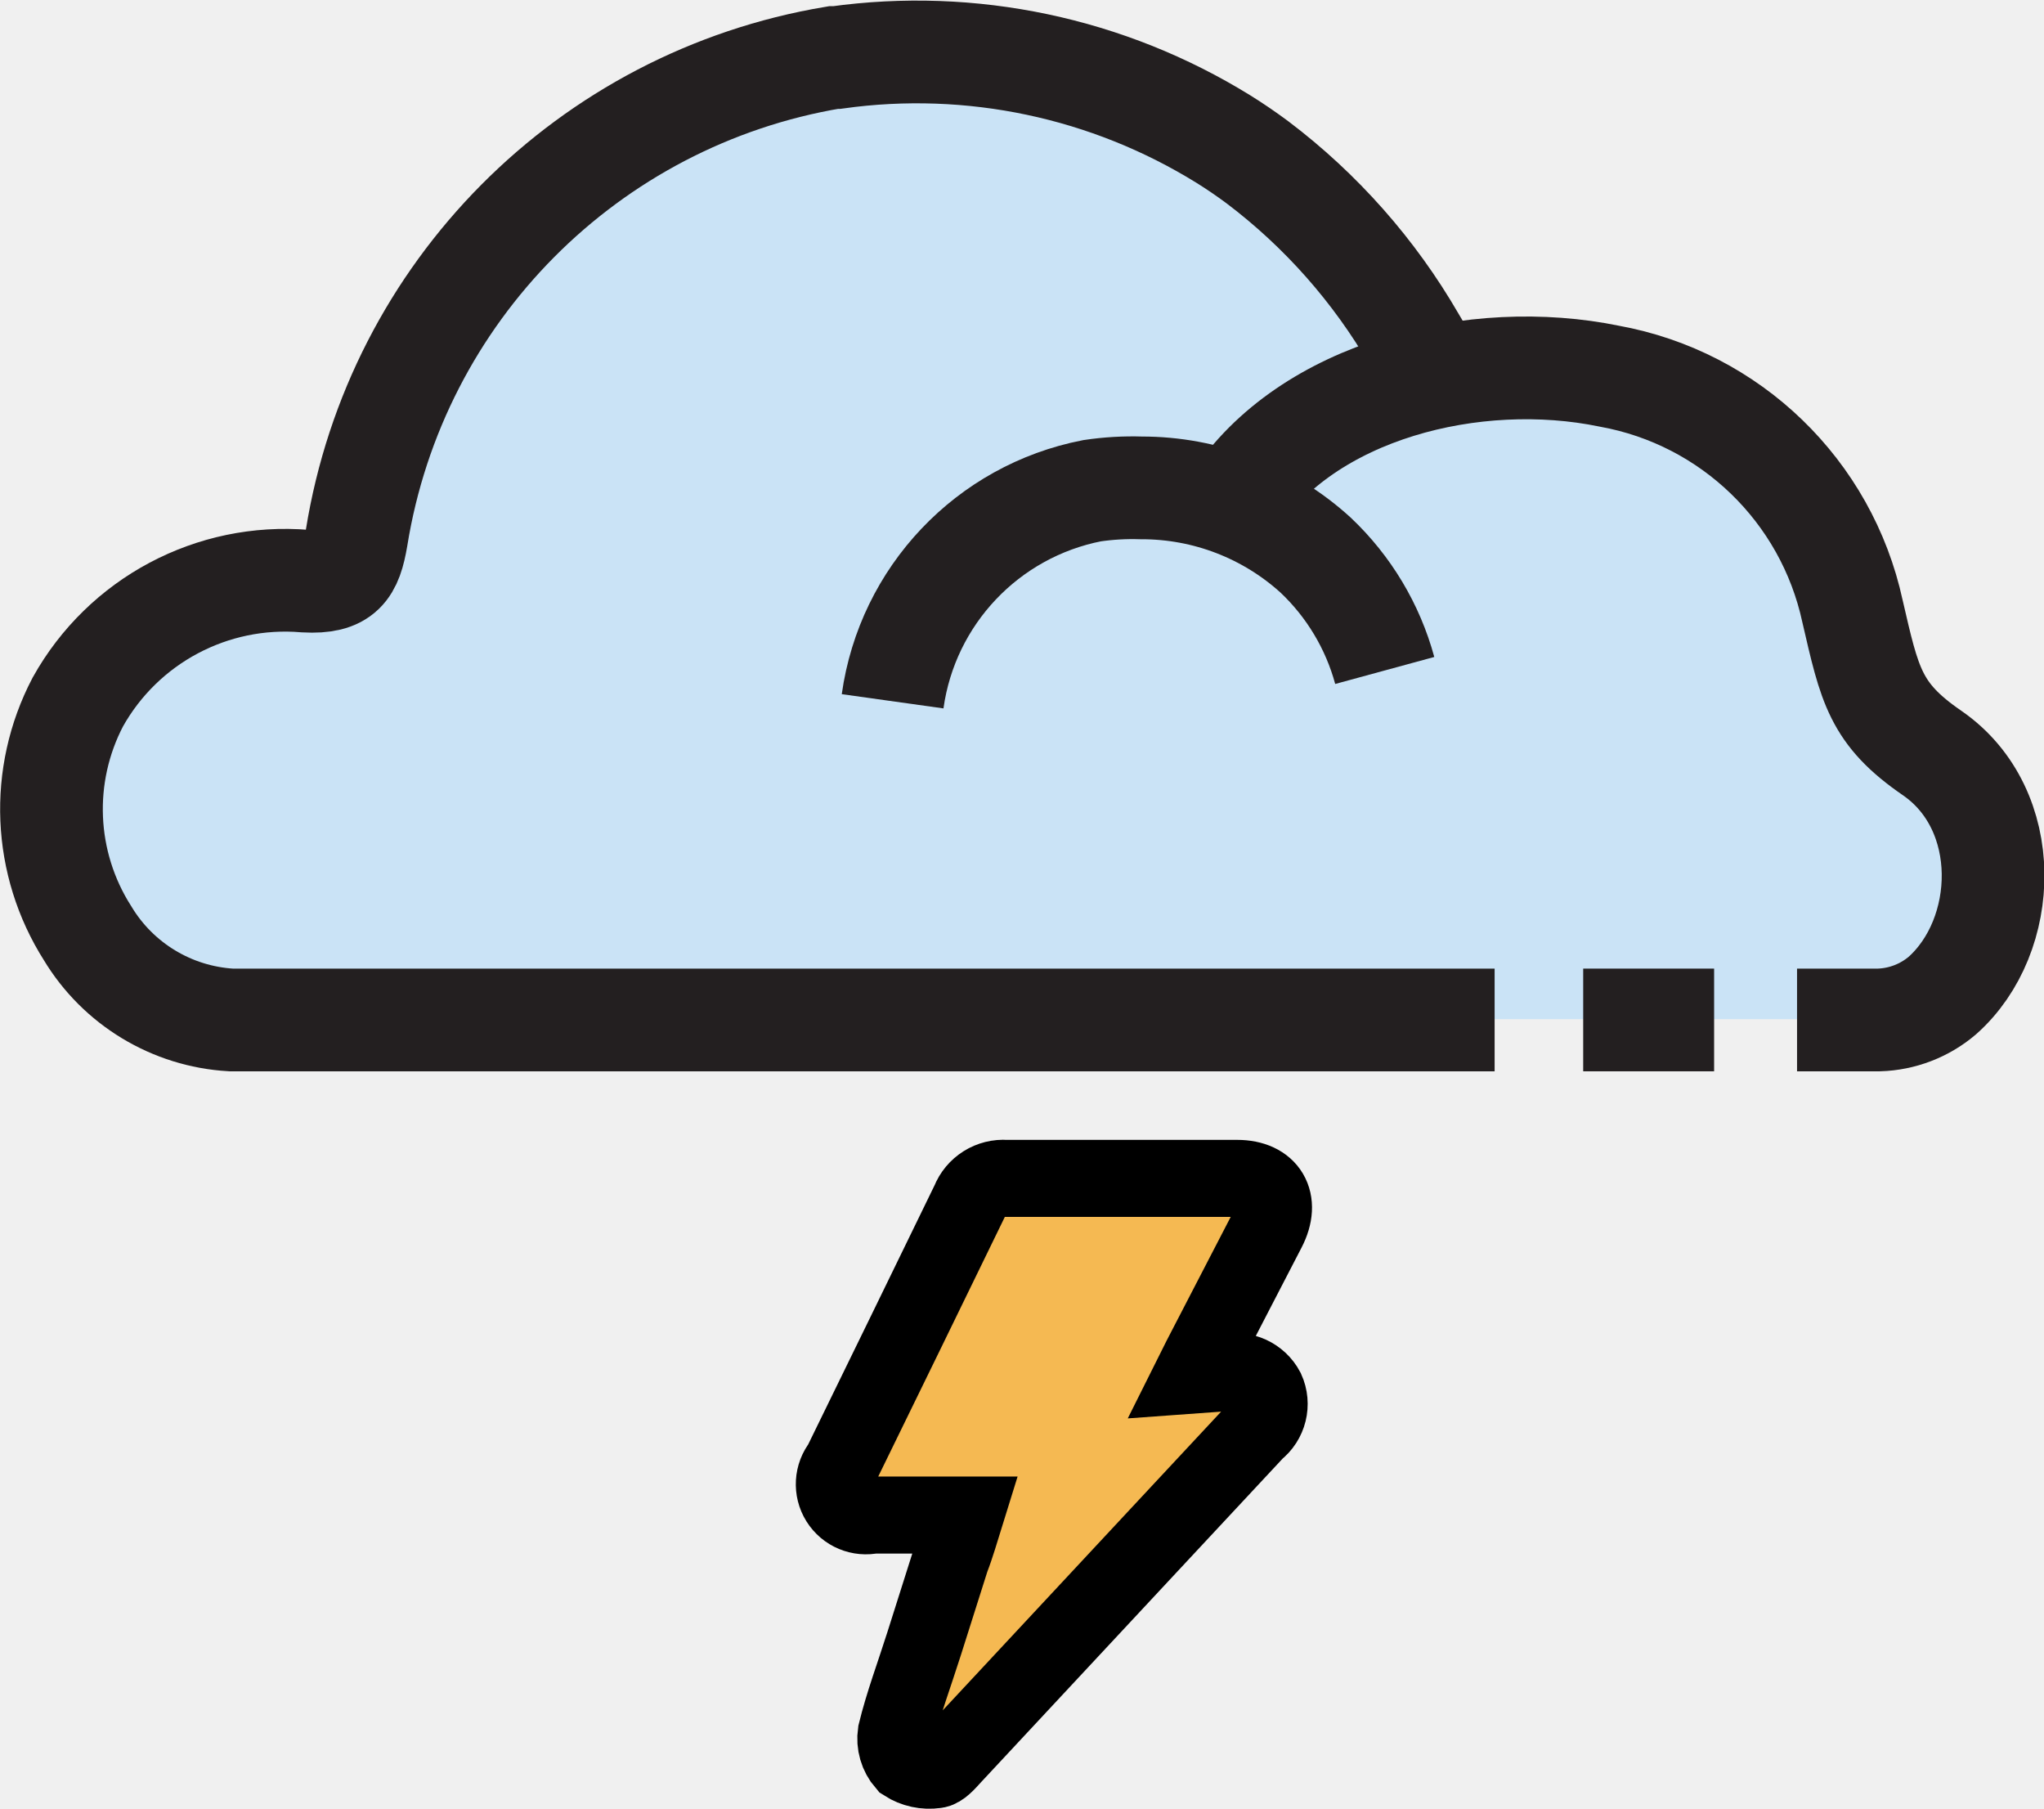
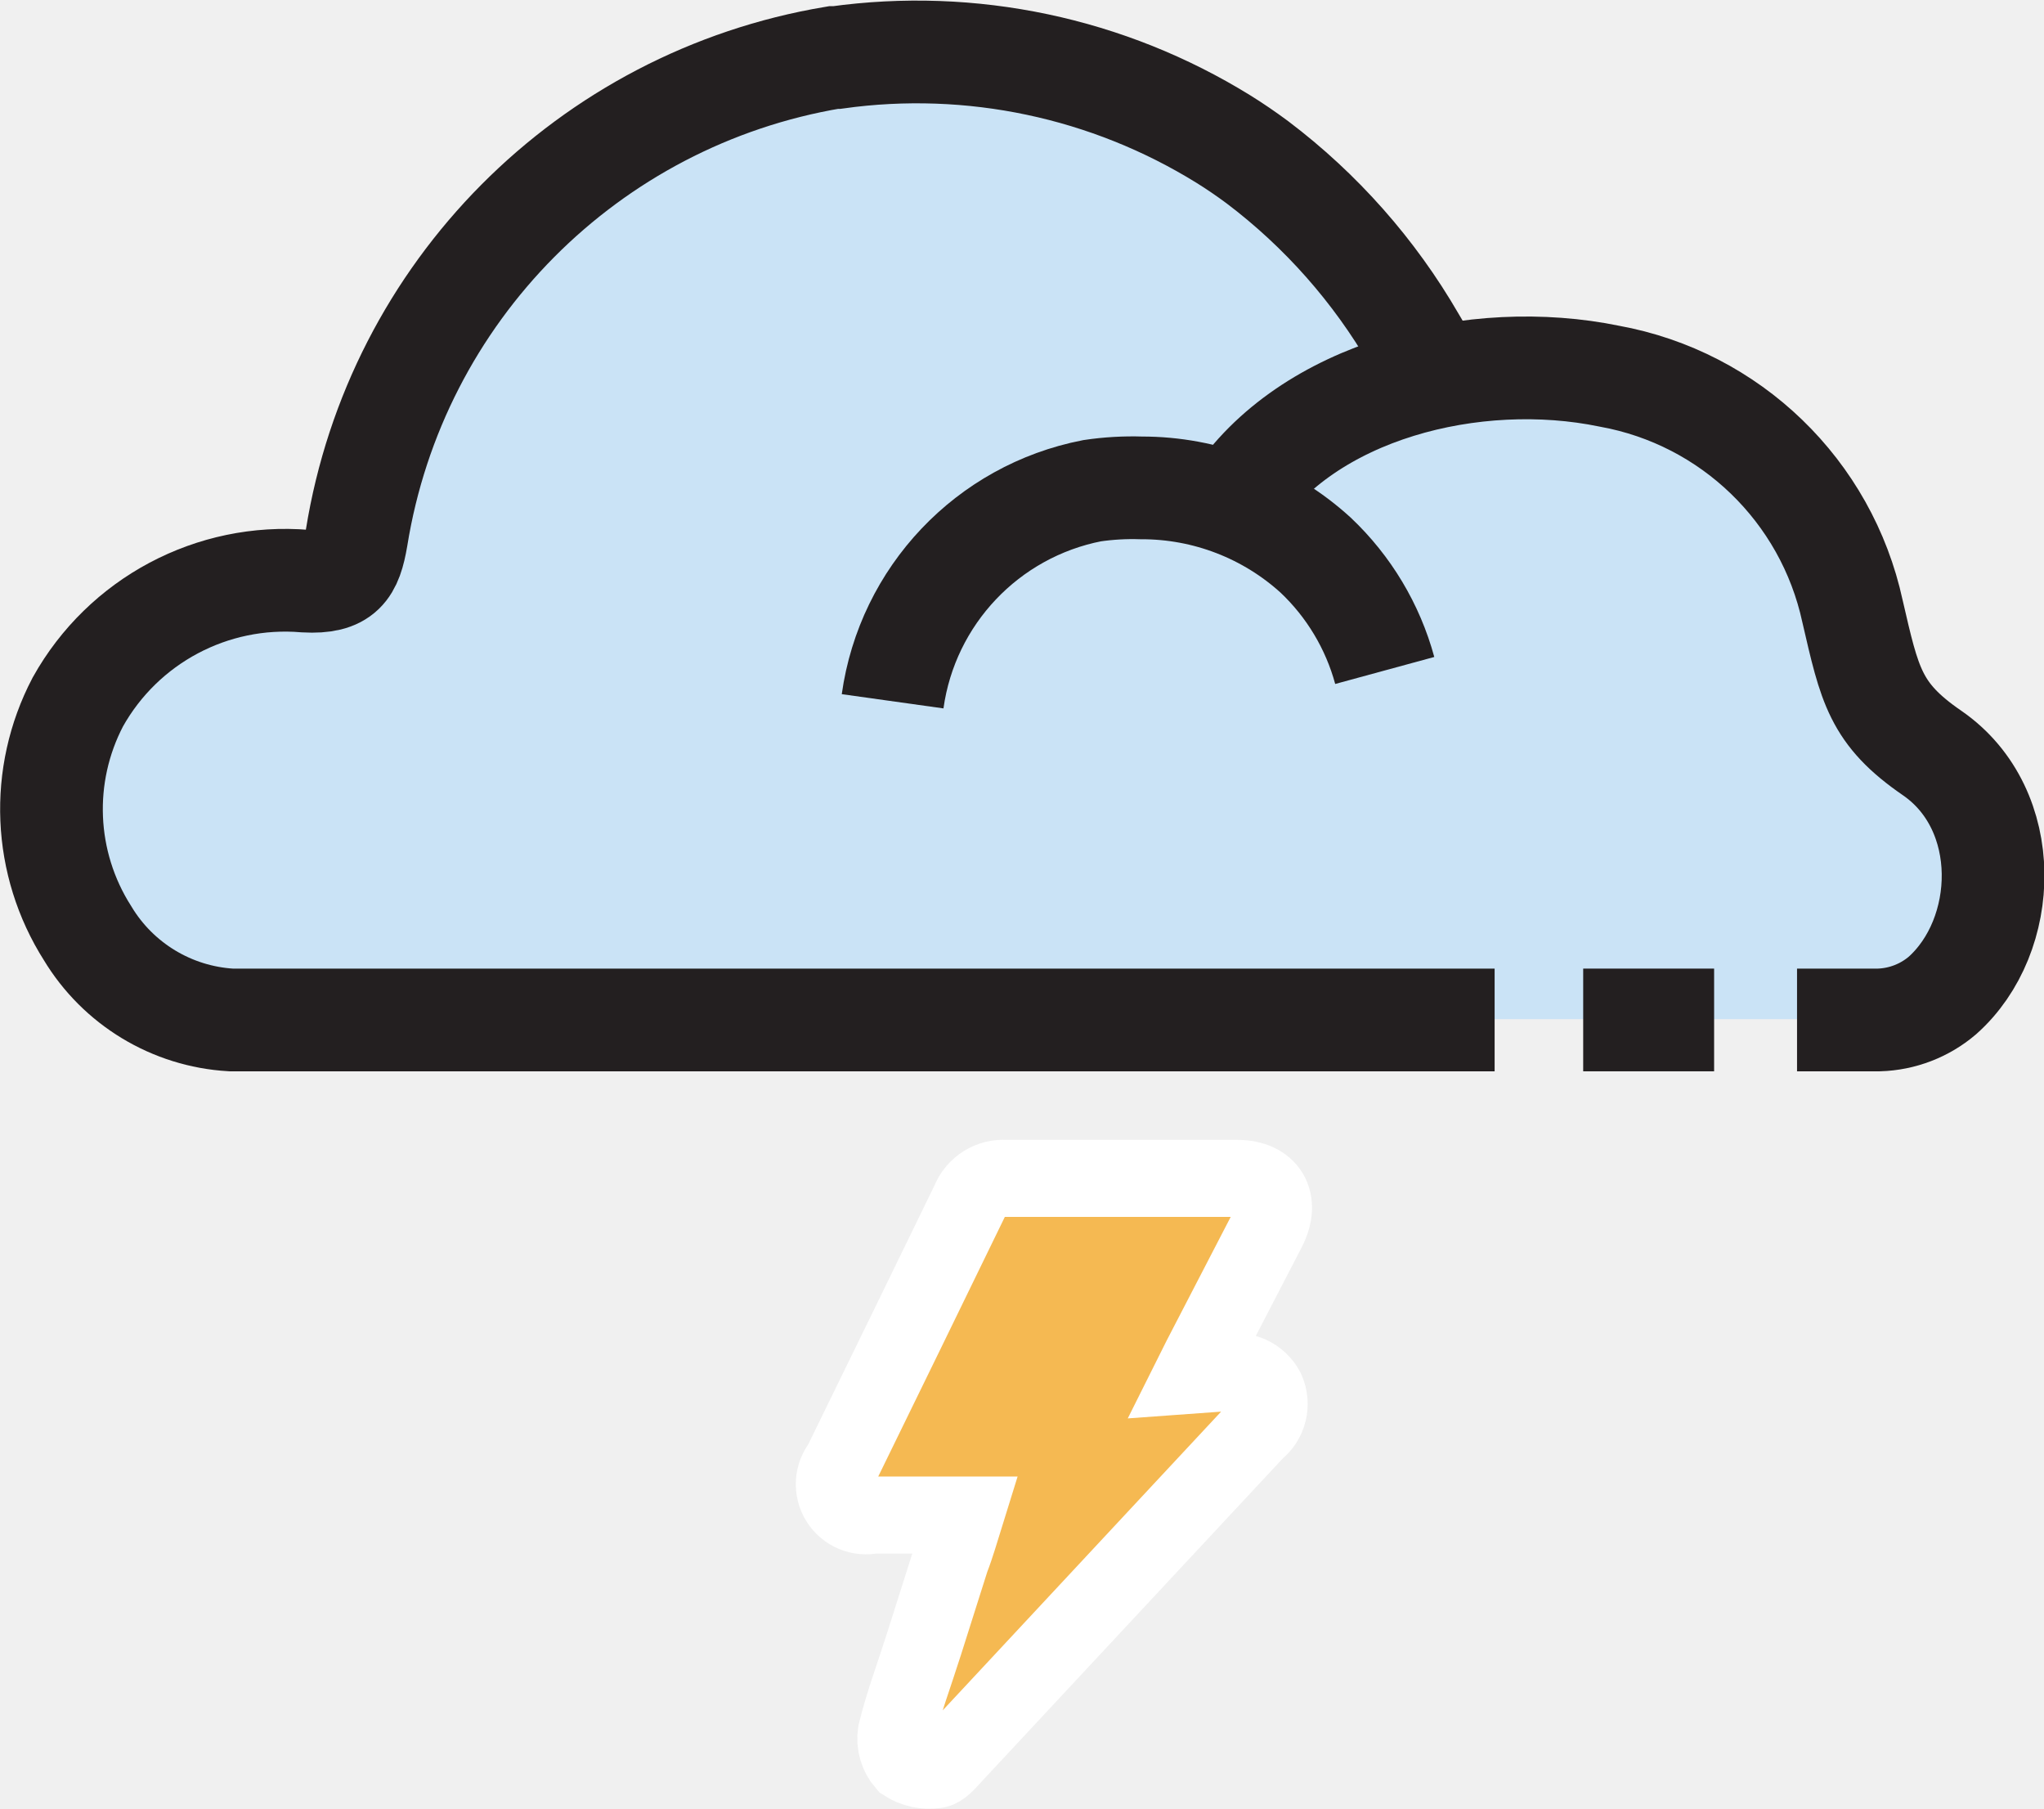
<svg xmlns="http://www.w3.org/2000/svg" viewBox="0 0 79.62 70.44">
  <defs>
-     <style>.cls-1{fill:#f5b952;}.cls-2{fill:#cae3f6;}.cls-3,.cls-4{fill:none;stroke-miterlimit:10;}.cls-3{stroke:#000;stroke-width:3px;}.cls-4{stroke:#231f20;stroke-width:4px;}</style>
+     <style>.cls-1{fill:#f5b952;}.cls-2{fill:#cae3f6;}.cls-3,.cls-4{fill:none;stroke-miterlimit:10;}.cls-3{stroke:#fff;stroke-width:3px;}.cls-4{stroke:#231f20;stroke-width:4px;}</style>
  </defs>
  <g id="Layer_2" data-name="Layer 2">
    <g id="Layer_1-2" data-name="Layer 1">
      <path class="cls-1" d="M37.1,68.4C39,66.36,44.93,60,44.93,60h0l4-4.29a1.31,1.31,0,0,0,.39-1.58,1.34,1.34,0,0,0-1.49-.68l-1.38.1.33-.66,2.59-5c.58-1.12.06-2-1.18-2-3,0-6,0-9,0a1.41,1.41,0,0,0-1.42.89c-1.66,3.42-3.33,6.83-5,10.25A1.23,1.23,0,0,0,34,59h3.6c-.19.61-.35,1.18-.56,1.72L36,64c-.39,1.23-.81,2.34-1.09,3.49a1.46,1.46,0,0,0,.34,1.17,1.76,1.76,0,0,0,1.2.26C36.65,68.91,36.9,68.62,37.1,68.4Z" />
      <path class="cls-2" d="M57.8,39.69H9.08a6.88,6.88,0,0,1-5.53-3.4A9,9,0,0,1,11.94,22.5c1.46.08,1.77-.47,2-1.7A22.53,22.53,0,0,1,32.31,2h.11A22.13,22.13,0,0,1,47.34,5.23c.44.27.87.57,1.31.89a23.3,23.3,0,0,1,6,7l.71,1.21" />
      <path class="cls-2" d="M34.58,27.22A9.74,9.74,0,0,1,42.27,19a10.64,10.64,0,0,1,1.9-.14,9.81,9.81,0,0,1,6.72,2.64A9.54,9.54,0,0,1,53.56,26" />
      <path class="cls-2" d="M47.74,19.45c2.82-4.41,9.3-6,14.48-4.95a11.82,11.82,0,0,1,9.38,9.19c.66,2.9.87,4,3.08,5.56,3.14,2.21,2.92,7.15.38,9.49a4,4,0,0,1-2.44.95H55.77" />
      <line class="cls-2" x1="61.21" y1="39.69" x2="66.26" y2="39.69" />
      <path class="cls-3" d="M37.1,68.4C39,66.36,44.93,60,44.93,60h0l4-4.29a1.31,1.31,0,0,0,.39-1.58,1.34,1.34,0,0,0-1.49-.68l-1.38.1.33-.66,2.59-5c.58-1.12.06-2-1.18-2-3,0-6,0-9,0a1.41,1.41,0,0,0-1.42.89c-1.66,3.42-3.33,6.83-5,10.25A1.23,1.23,0,0,0,34,59h3.6c-.19.61-.35,1.18-.56,1.72L36,64c-.39,1.23-.81,2.34-1.09,3.49a1.46,1.46,0,0,0,.34,1.17,1.76,1.76,0,0,0,1.2.26C36.65,68.91,36.9,68.62,37.1,68.4Z" />
      <path class="cls-4" d="M58.22,39.72H9a7,7,0,0,1-5.59-3.38,9,9,0,0,1-.38-9,9.25,9.25,0,0,1,8.86-4.71c1.48.08,1.79-.46,2-1.69A22.6,22.6,0,0,1,32.47,2.24h.12A22.69,22.69,0,0,1,47.66,5.42q.66.41,1.32.9a23.26,23.26,0,0,1,6.11,6.91l.71,1.2" />
      <path class="cls-4" d="M34.77,27.31a9.73,9.73,0,0,1,7.77-8.2A10.79,10.79,0,0,1,44.46,19a10.05,10.05,0,0,1,6.79,2.62,9.68,9.68,0,0,1,2.69,4.49" />
      <path class="cls-4" d="M48.06,19.57c2.85-4.38,9.4-6,14.63-4.92a11.85,11.85,0,0,1,9.47,9.15c.67,2.89.88,4,3.11,5.53,3.18,2.2,3,7.12.39,9.44a4,4,0,0,1-2.47.95H70" />
      <line class="cls-4" x1="61.67" y1="39.72" x2="66.77" y2="39.72" />
    </g>
  </g>
</svg>
